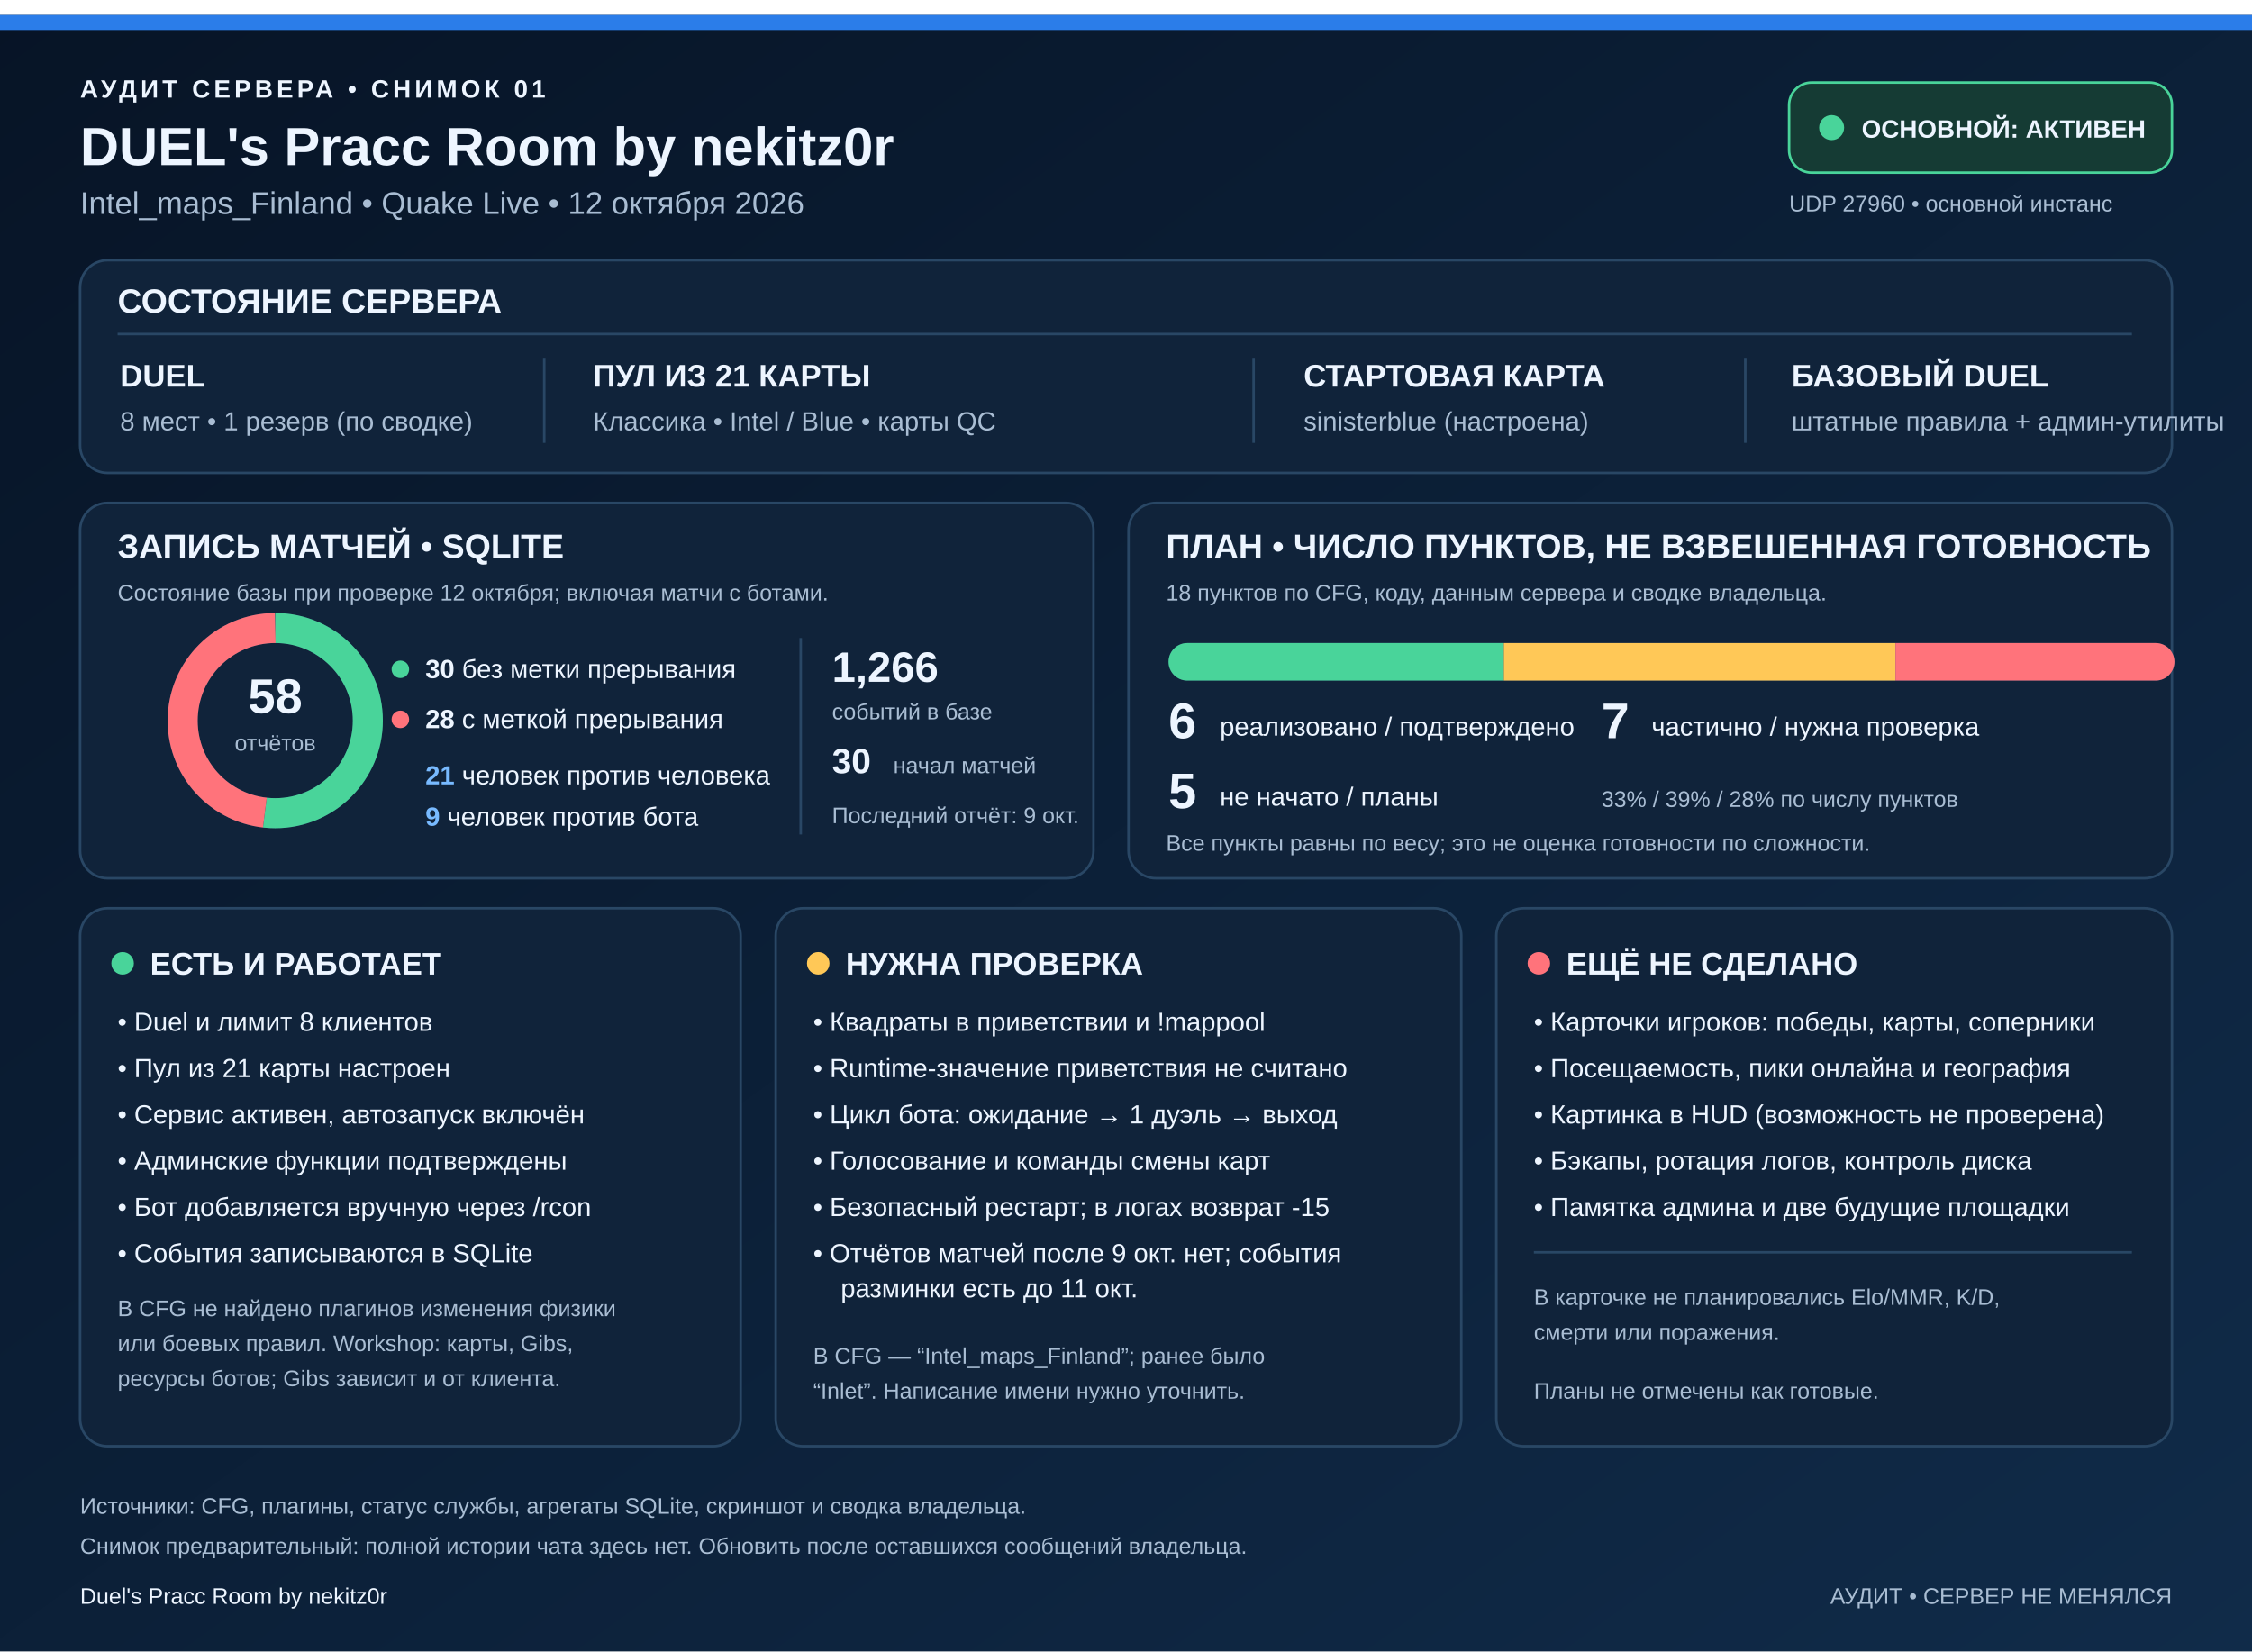
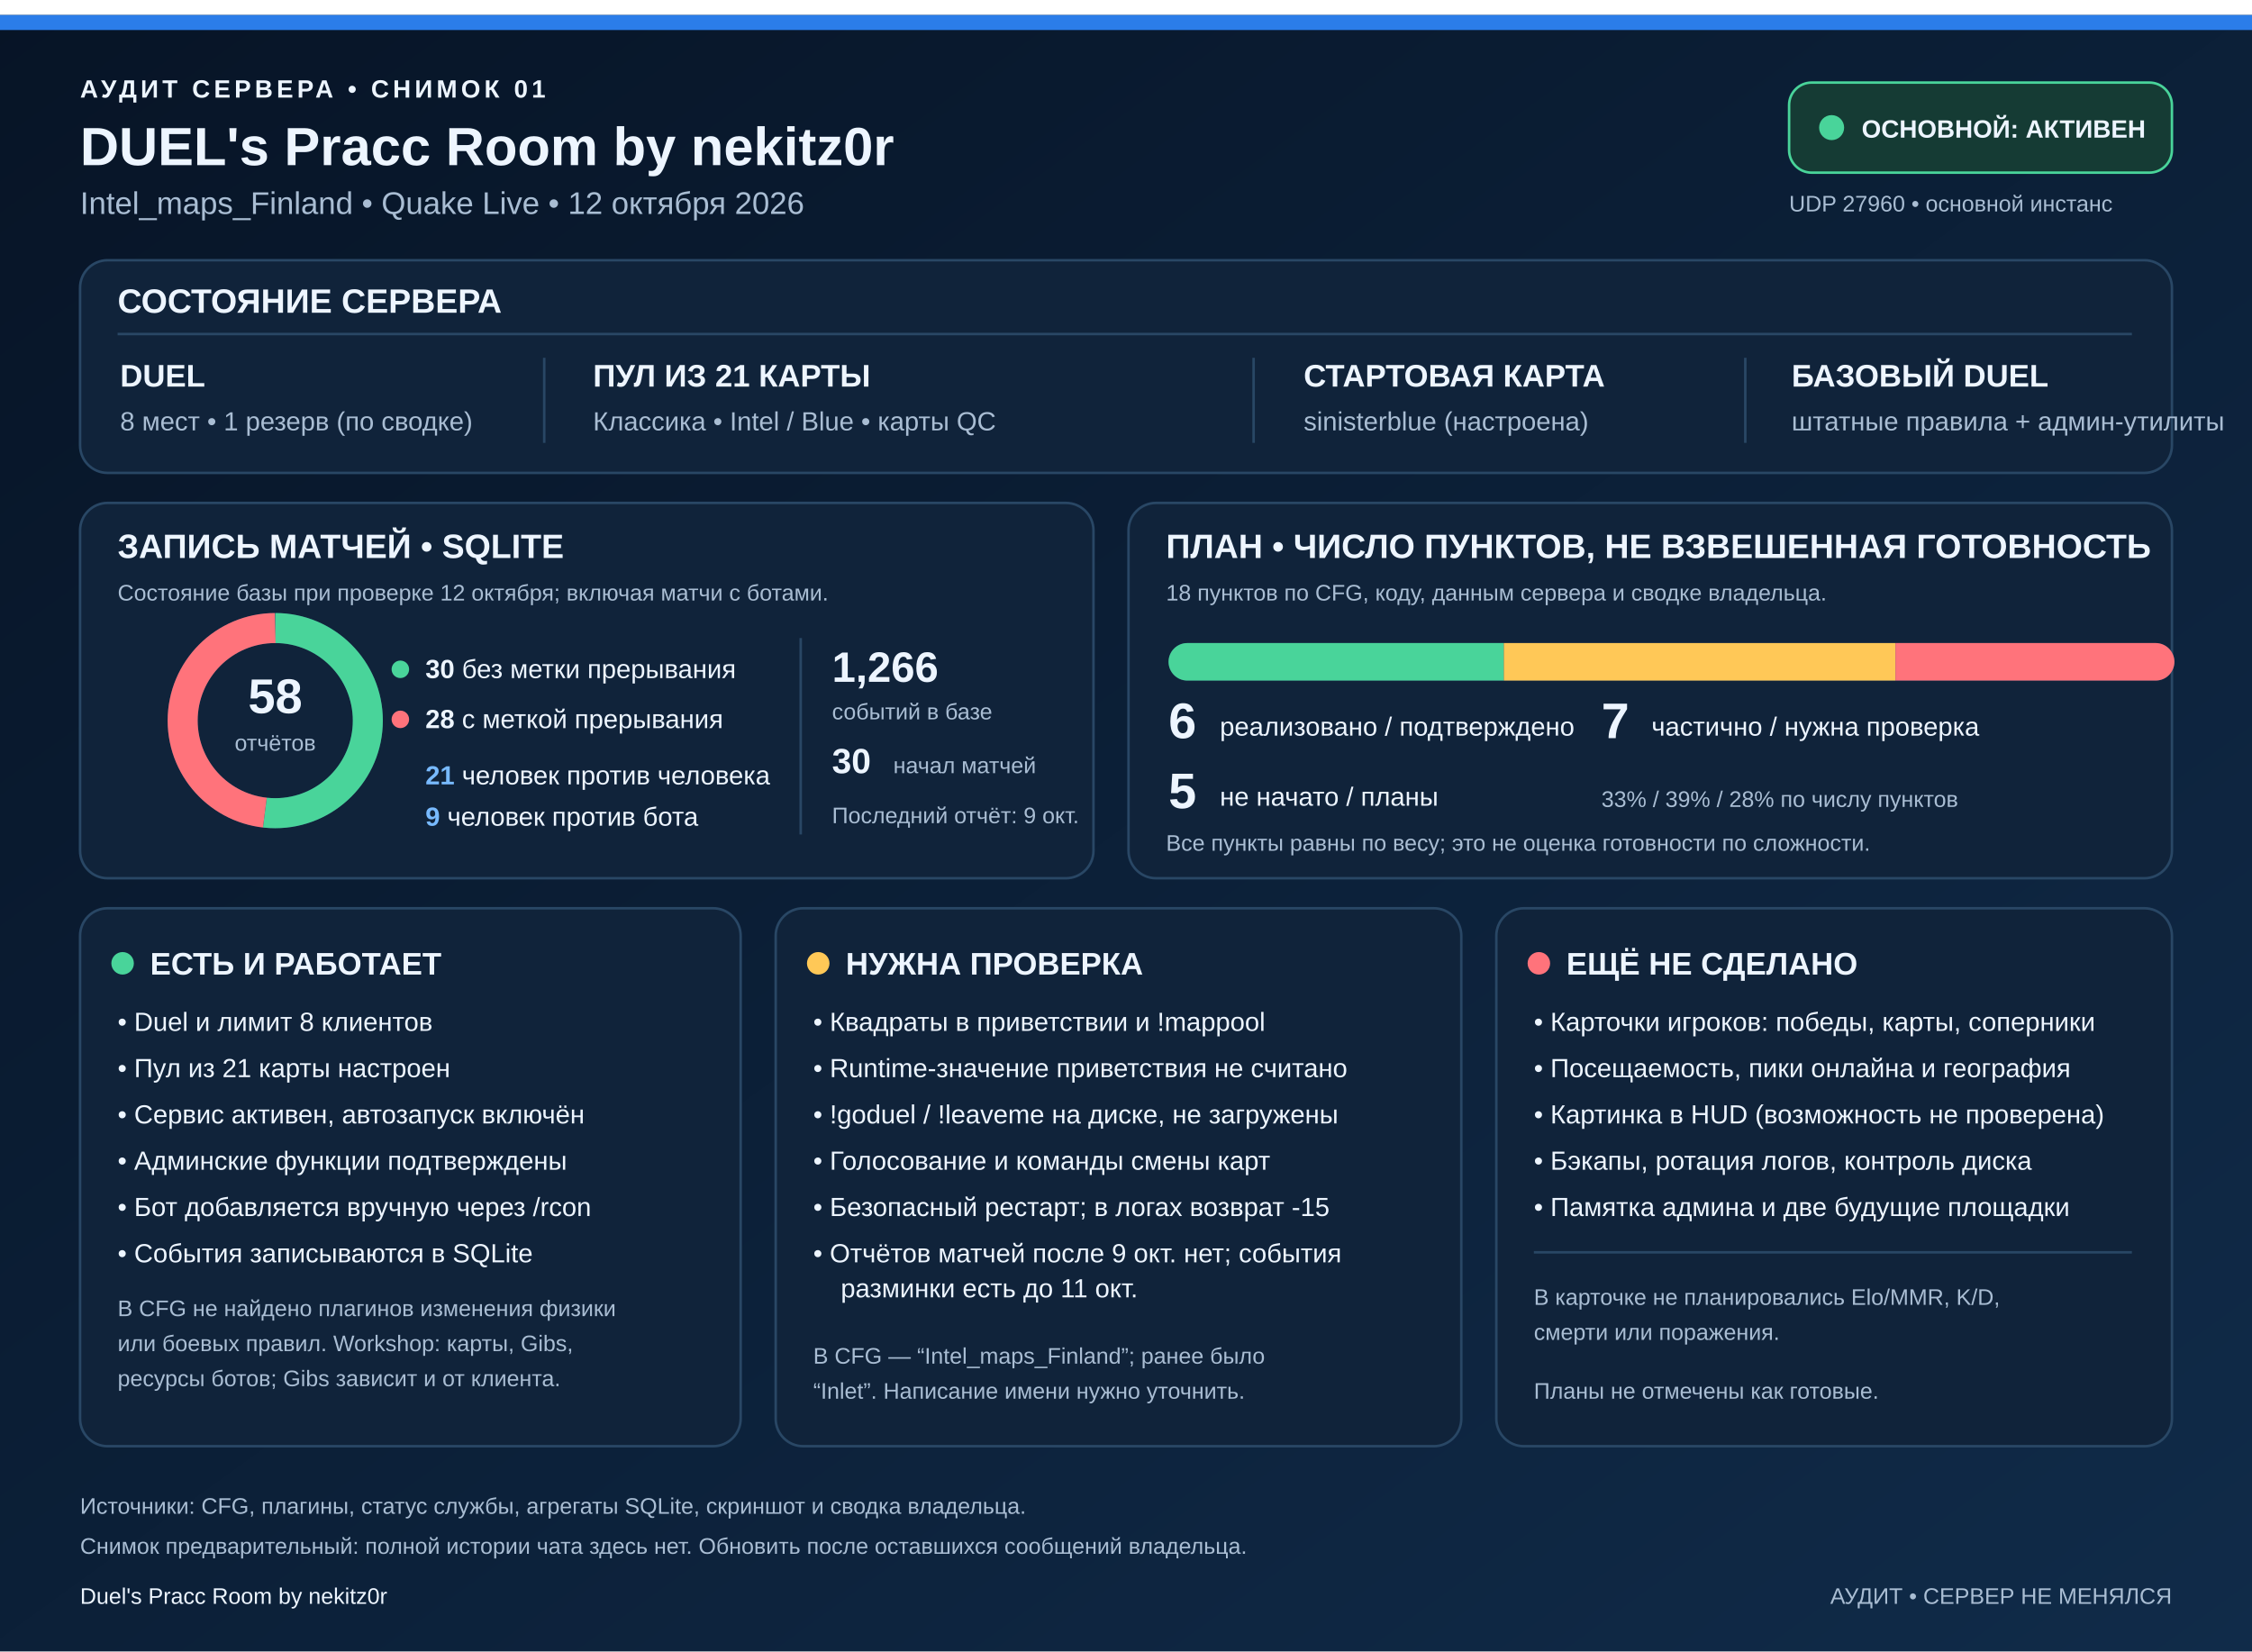
<svg xmlns="http://www.w3.org/2000/svg" width="100%" height="100%" viewBox="0 0 1800 1320" role="img" aria-labelledby="title desc">
  <defs>
    <linearGradient id="bg" x1="0" y1="0" x2="1" y2="1">
      <stop offset="0" stop-color="#071426" />
      <stop offset="1" stop-color="#102b49" />
    </linearGradient>
    <linearGradient id="blue" x1="0" x2="1">
      <stop offset="0" stop-color="#2b7de9" />
      <stop offset="1" stop-color="#59b5ff" />
    </linearGradient>
    <style>
      text { font-family: "Segoe UI", Arial, sans-serif; fill: #edf5ff; }
      .muted { fill: #a9bdd3; }
      .small { font-size: 18px; }
      .body { font-size: 21px; }
      .head { font-size: 27px; font-weight: 700; }
      .card { fill: #10233a; stroke: #294765; stroke-width: 2; }
      .green { fill: #49d49a; }
      .amber { fill: #ffc857; }
      .red { fill: #ff737b; }
      .line { stroke: #294765; stroke-width: 2; }
    </style>
  </defs>
  <rect width="1800" height="1320" fill="url(#bg)" />
  <rect x="0" y="0" width="1800" height="12" fill="#fff" />
  <rect x="0" y="12" width="1800" height="12" fill="#2b7de9" />
  <text x="64" y="78" font-size="20" font-weight="700" letter-spacing="3" fill="#78baff">АУДИТ СЕРВЕРА • СНИМОК 01</text>
  <text x="64" y="132" font-size="43" font-weight="750">DUEL's Pracc Room by nekitz0r</text>
  <text x="64" y="171" font-size="25" class="muted">Intel_maps_Finland  •  Quake Live  •  12 октября 2026</text>
  <rect x="1430" y="66" width="306" height="72" rx="18" fill="#153b34" stroke="#49d49a" stroke-width="2" />
  <circle cx="1464" cy="102" r="10" fill="#49d49a" />
  <text x="1488" y="110" font-size="20" font-weight="700">ОСНОВНОЙ: АКТИВЕН</text>
  <text x="1430" y="169" font-size="18" class="muted">UDP 27960 • основной инстанс</text>
  <rect class="card" x="64" y="208" width="1672" height="170" rx="22" />
  <text class="head" x="94" y="250">СОСТОЯНИЕ СЕРВЕРА</text>
  <line class="line" x1="94" y1="267" x2="1704" y2="267" />
  <text x="96" y="309" font-size="25" font-weight="700">DUEL</text>
  <text x="96" y="344" class="body muted">8 мест • 1 резерв (по сводке)</text>
  <line class="line" x1="435" y1="286" x2="435" y2="354" />
  <text x="474" y="309" font-size="25" font-weight="700" fill="#78baff">ПУЛ ИЗ 21 КАРТЫ</text>
  <text x="474" y="344" class="body muted">Классика • Intel / Blue • карты QC</text>
  <line class="line" x1="1002" y1="286" x2="1002" y2="354" />
  <text x="1042" y="309" font-size="25" font-weight="700">СТАРТОВАЯ КАРТА</text>
  <text x="1042" y="344" class="body muted">sinisterblue (настроена)</text>
  <line class="line" x1="1395" y1="286" x2="1395" y2="354" />
  <text x="1432" y="309" font-size="25" font-weight="700">БАЗОВЫЙ DUEL</text>
  <text x="1432" y="344" class="body muted">штатные правила + админ-утилиты</text>
  <rect class="card" x="64" y="402" width="810" height="300" rx="22" />
  <text class="head" x="94" y="446">ЗАПИСЬ МАТЧЕЙ • SQLITE</text>
  <text x="94" y="480" class="small muted">Состояние базы при проверке 12 октября; включая матчи с ботами.</text>
  <circle cx="220" cy="576" r="74" fill="none" stroke="#294765" stroke-width="24" />
  <circle cx="220" cy="576" r="74" fill="none" stroke="#49d49a" stroke-width="24" stroke-dasharray="240.8 464.9" transform="rotate(-90 220 576)" />
  <circle cx="220" cy="576" r="74" fill="none" stroke="#ff737b" stroke-width="24" stroke-dasharray="224.1 464.9" stroke-dashoffset="-240.8" transform="rotate(-90 220 576)" />
  <text x="220" y="570" text-anchor="middle" font-size="39" font-weight="750">58</text>
  <text x="220" y="600" text-anchor="middle" class="small muted">отчётов</text>
  <circle cx="320" cy="535" r="7" class="green" />
  <text x="340" y="542" class="body">
    <tspan font-weight="700">30</tspan> без метки прерывания</text>
  <circle cx="320" cy="575" r="7" class="red" />
  <text x="340" y="582" class="body">
    <tspan font-weight="700">28</tspan> с меткой прерывания</text>
  <text x="340" y="627" class="body">
    <tspan fill="#78baff" font-weight="700">21</tspan> человек против человека</text>
  <text x="340" y="660" class="body">
    <tspan fill="#78baff" font-weight="700">9</tspan> человек против бота</text>
  <line class="line" x1="640" y1="510" x2="640" y2="667" />
  <text x="665" y="545" font-size="34" font-weight="750">1,266</text>
  <text x="665" y="575" class="small muted">событий в базе</text>
  <text x="665" y="618" font-size="28" font-weight="700">30</text>
  <text x="714" y="618" class="small muted">начал матчей</text>
  <text x="665" y="658" class="small muted">Последний отчёт: 9 окт.</text>
  <rect class="card" x="902" y="402" width="834" height="300" rx="22" />
  <text class="head" x="932" y="446">ПЛАН • ЧИСЛО ПУНКТОВ, НЕ ВЗВЕШЕННАЯ ГОТОВНОСТЬ</text>
  <text x="932" y="480" class="small muted">18 пунктов по CFG, коду, данным сервера и сводке владельца.</text>
  <rect x="934" y="514" width="804" height="30" rx="15" fill="#294765" />
  <path d="M949 514 H1202 V544 H949 A15 15 0 0 1 934 529 A15 15 0 0 1 949 514" fill="#49d49a" />
  <rect x="1202" y="514" width="313" height="30" fill="#ffc857" />
  <path d="M1515 514 H1723 A15 15 0 0 1 1738 529 A15 15 0 0 1 1723 544 H1515 Z" fill="#ff737b" />
  <text x="934" y="590" font-size="40" font-weight="750" fill="#49d49a">6</text>
  <text x="975" y="588" class="body">реализовано / подтверждено</text>
  <text x="1280" y="590" font-size="40" font-weight="750" fill="#ffc857">7</text>
  <text x="1320" y="588" class="body">частично / нужна проверка</text>
  <text x="934" y="646" font-size="40" font-weight="750" fill="#ff737b">5</text>
  <text x="975" y="644" class="body">не начато / планы</text>
  <text x="1280" y="645" class="small muted">33% / 39% / 28% по числу пунктов</text>
  <text x="932" y="680" class="small muted">Все пункты равны по весу; это не оценка готовности по сложности.</text>
  <rect class="card" x="64" y="726" width="528" height="430" rx="22" />
  <circle cx="98" cy="770" r="9" class="green" />
  <text x="120" y="779" font-size="25" font-weight="700" fill="#49d49a">ЕСТЬ И РАБОТАЕТ</text>
  <text x="94" y="824" class="body">• Duel и лимит 8 клиентов</text>
  <text x="94" y="861" class="body">• Пул из 21 карты настроен</text>
  <text x="94" y="898" class="body">• Сервис активен, автозапуск включён</text>
  <text x="94" y="935" class="body">• Админские функции подтверждены</text>
  <text x="94" y="972" class="body">• Бот добавляется вручную через /rcon</text>
  <text x="94" y="1009" class="body">• События записываются в SQLite</text>
  <text x="94" y="1052" class="small muted">В CFG не найдено плагинов изменения физики</text>
  <text x="94" y="1080" class="small muted">или боевых правил. Workshop: карты, Gibs,</text>
  <text x="94" y="1108" class="small muted">ресурсы ботов; Gibs зависит и от клиента.</text>
  <rect class="card" x="620" y="726" width="548" height="430" rx="22" />
  <circle cx="654" cy="770" r="9" class="amber" />
  <text x="676" y="779" font-size="25" font-weight="700" fill="#ffc857">НУЖНА ПРОВЕРКА</text>
  <text x="650" y="824" class="body">• Квадраты в приветствии и !mappool</text>
  <text x="650" y="861" class="body">• Runtime-значение приветствия не считано</text>
-   <text x="650" y="898" class="body">• Цикл бота: ожидание → 1 дуэль → выход</text>
+   <text x="650" y="898" class="body">• !goduel / !leaveme на диске, не загружены</text>
  <text x="650" y="935" class="body">• Голосование и команды смены карт</text>
  <text x="650" y="972" class="body">• Безопасный рестарт; в логах возврат -15</text>
  <text x="650" y="1009" class="body">• Отчётов матчей после 9 окт. нет; события</text>
  <text x="672" y="1037" class="body">разминки есть до 11 окт.</text>
  <text x="650" y="1090" class="small muted">В CFG — “Intel_maps_Finland”; ранее было</text>
  <text x="650" y="1118" class="small muted">“Inlet”. Написание имени нужно уточнить.</text>
  <rect class="card" x="1196" y="726" width="540" height="430" rx="22" />
  <circle cx="1230" cy="770" r="9" class="red" />
  <text x="1252" y="779" font-size="25" font-weight="700" fill="#ff737b">ЕЩЁ НЕ СДЕЛАНО</text>
  <text x="1226" y="824" class="body">• Карточки игроков: победы, карты, соперники</text>
  <text x="1226" y="861" class="body">• Посещаемость, пики онлайна и география</text>
  <text x="1226" y="898" class="body">• Картинка в HUD (возможность не проверена)</text>
  <text x="1226" y="935" class="body">• Бэкапы, ротация логов, контроль диска</text>
  <text x="1226" y="972" class="body">• Памятка админа и две будущие площадки</text>
  <line class="line" x1="1226" y1="1001" x2="1704" y2="1001" />
  <text x="1226" y="1043" class="small muted">В карточке не планировались Elo/MMR, K/D,</text>
  <text x="1226" y="1071" class="small muted">смерти или поражения.</text>
  <text x="1226" y="1118" class="small muted">Планы не отмечены как готовые.</text>
  <text x="64" y="1210" class="small muted">Источники: CFG, плагины, статус службы, агрегаты SQLite, скриншот и сводка владельца.</text>
  <text x="64" y="1242" class="small muted">Снимок предварительный: полной истории чата здесь нет. Обновить после оставшихся сообщений владельца.</text>
  <text x="64" y="1282" font-size="18" fill="#78baff">Duel's Pracc Room by nekitz0r</text>
  <text x="1736" y="1282" text-anchor="end" font-size="18" class="muted">АУДИТ • СЕРВЕР НЕ МЕНЯЛСЯ</text>
</svg>
